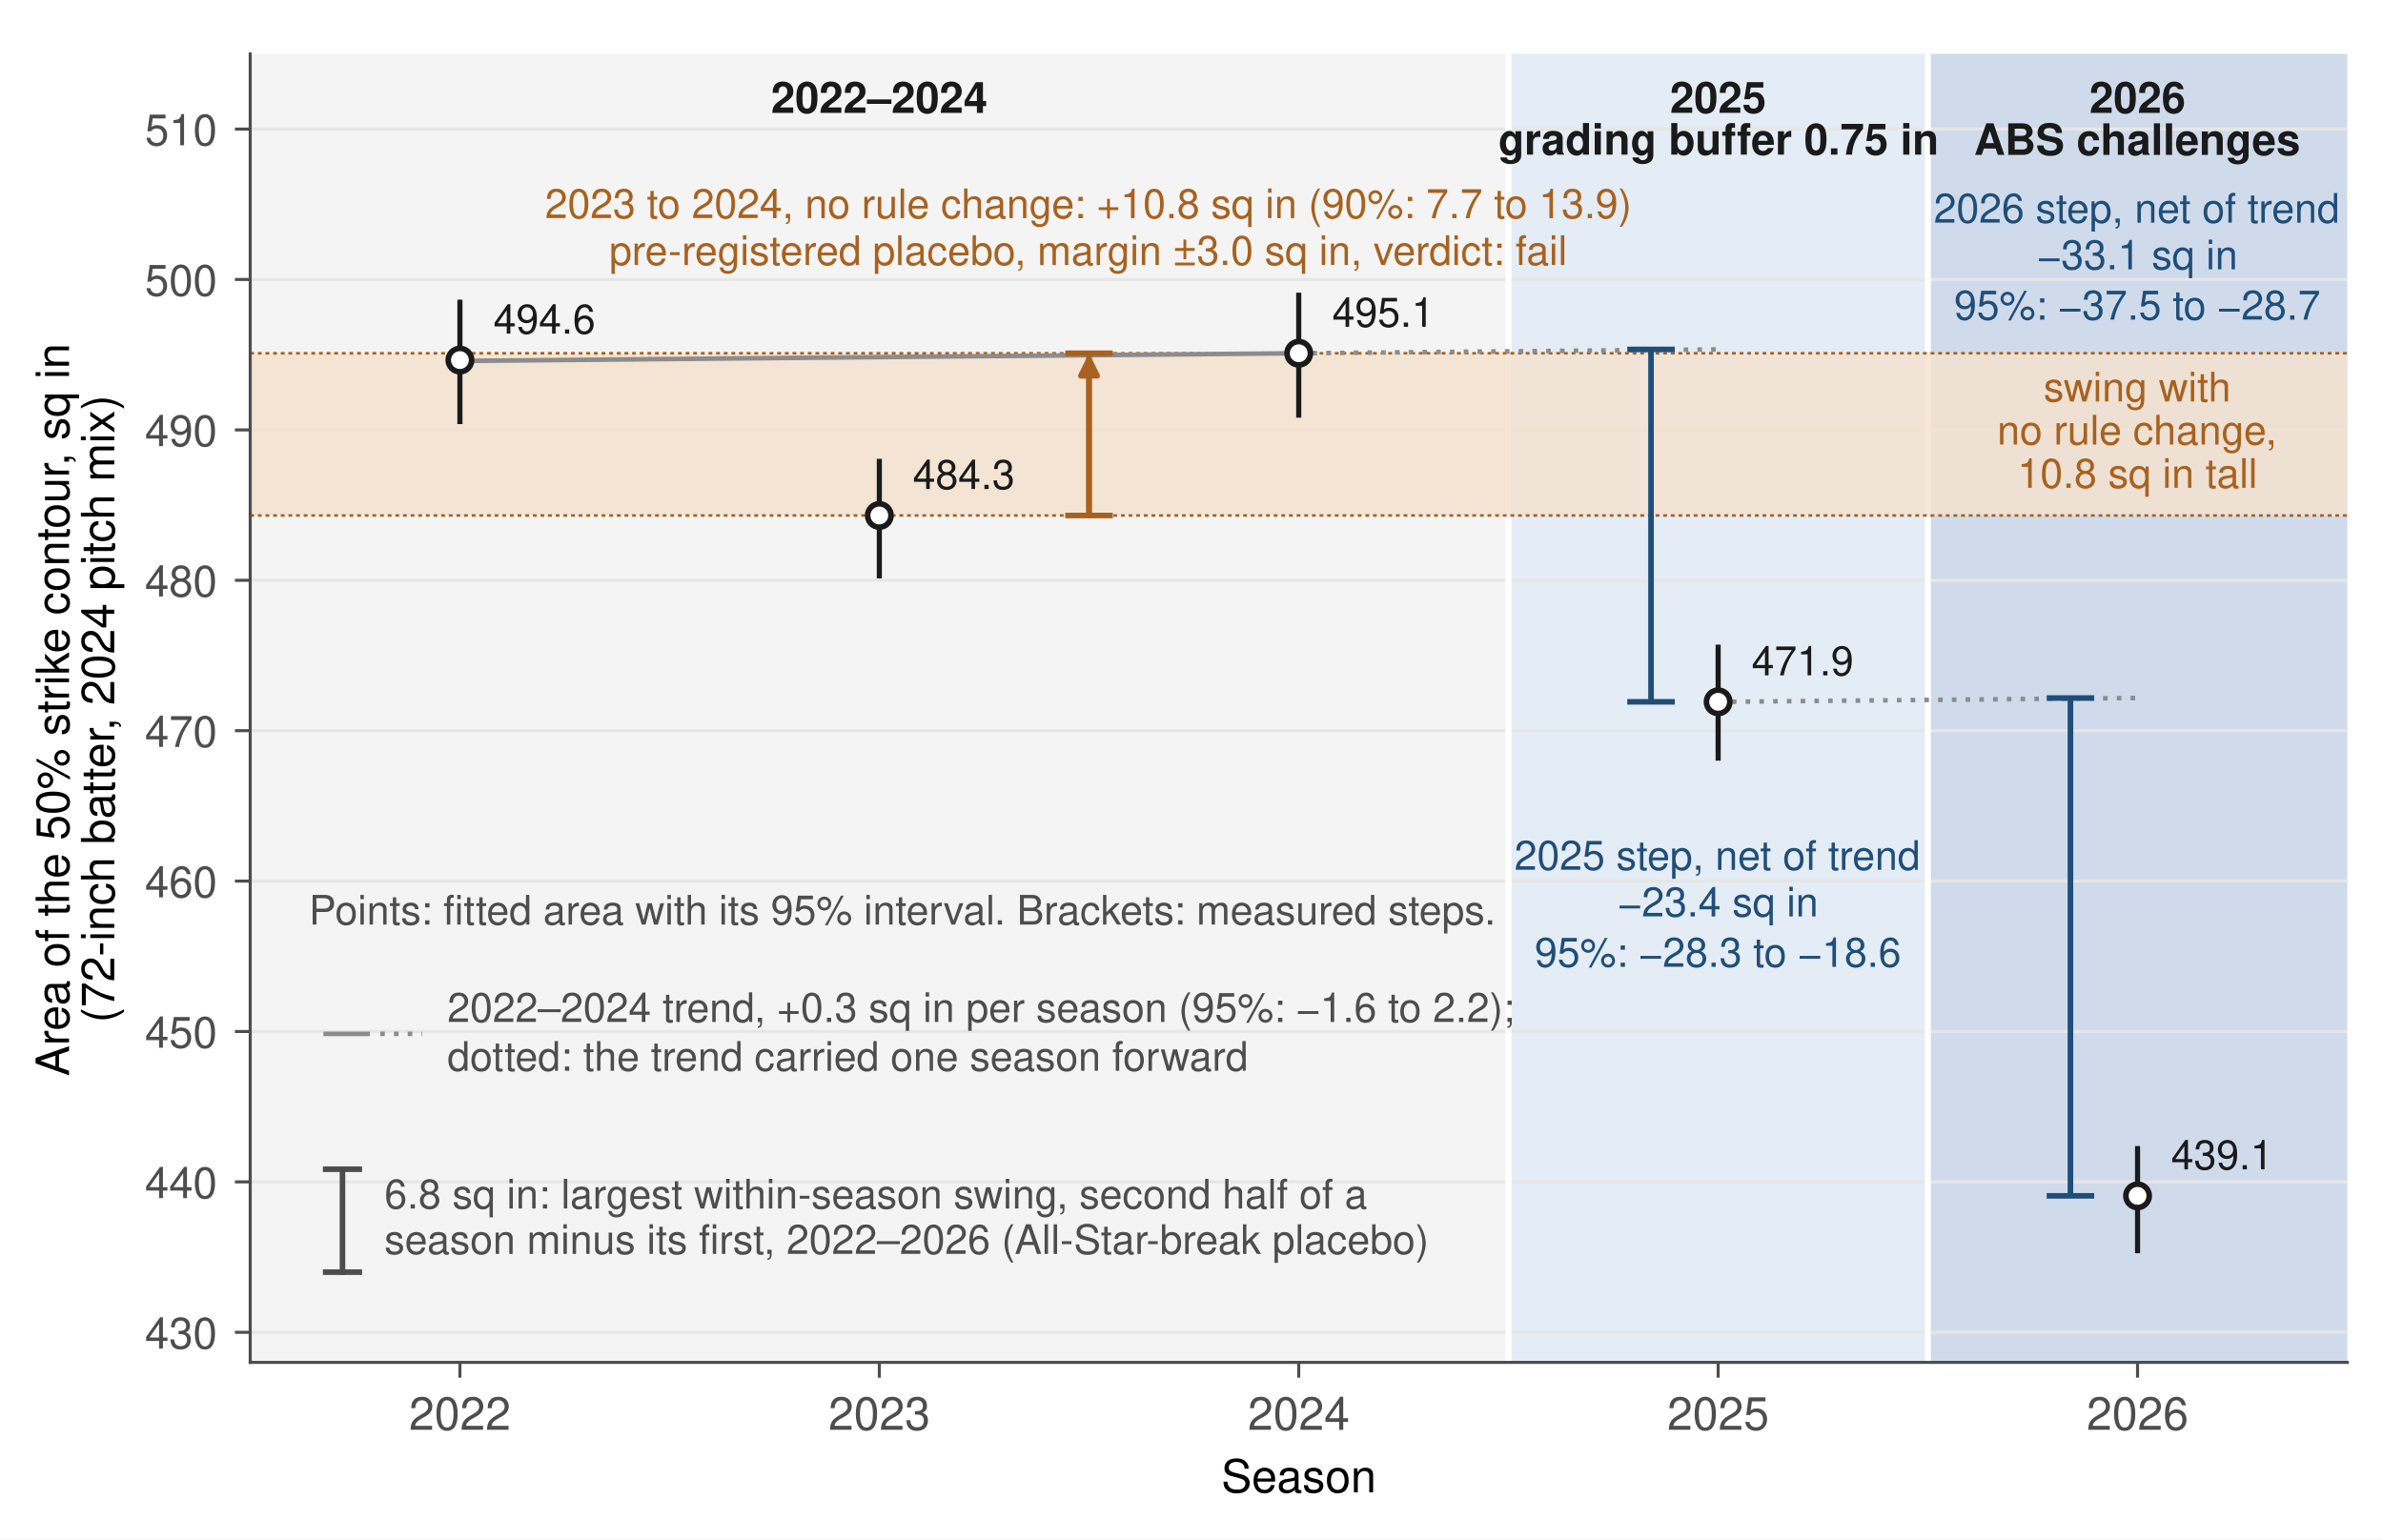
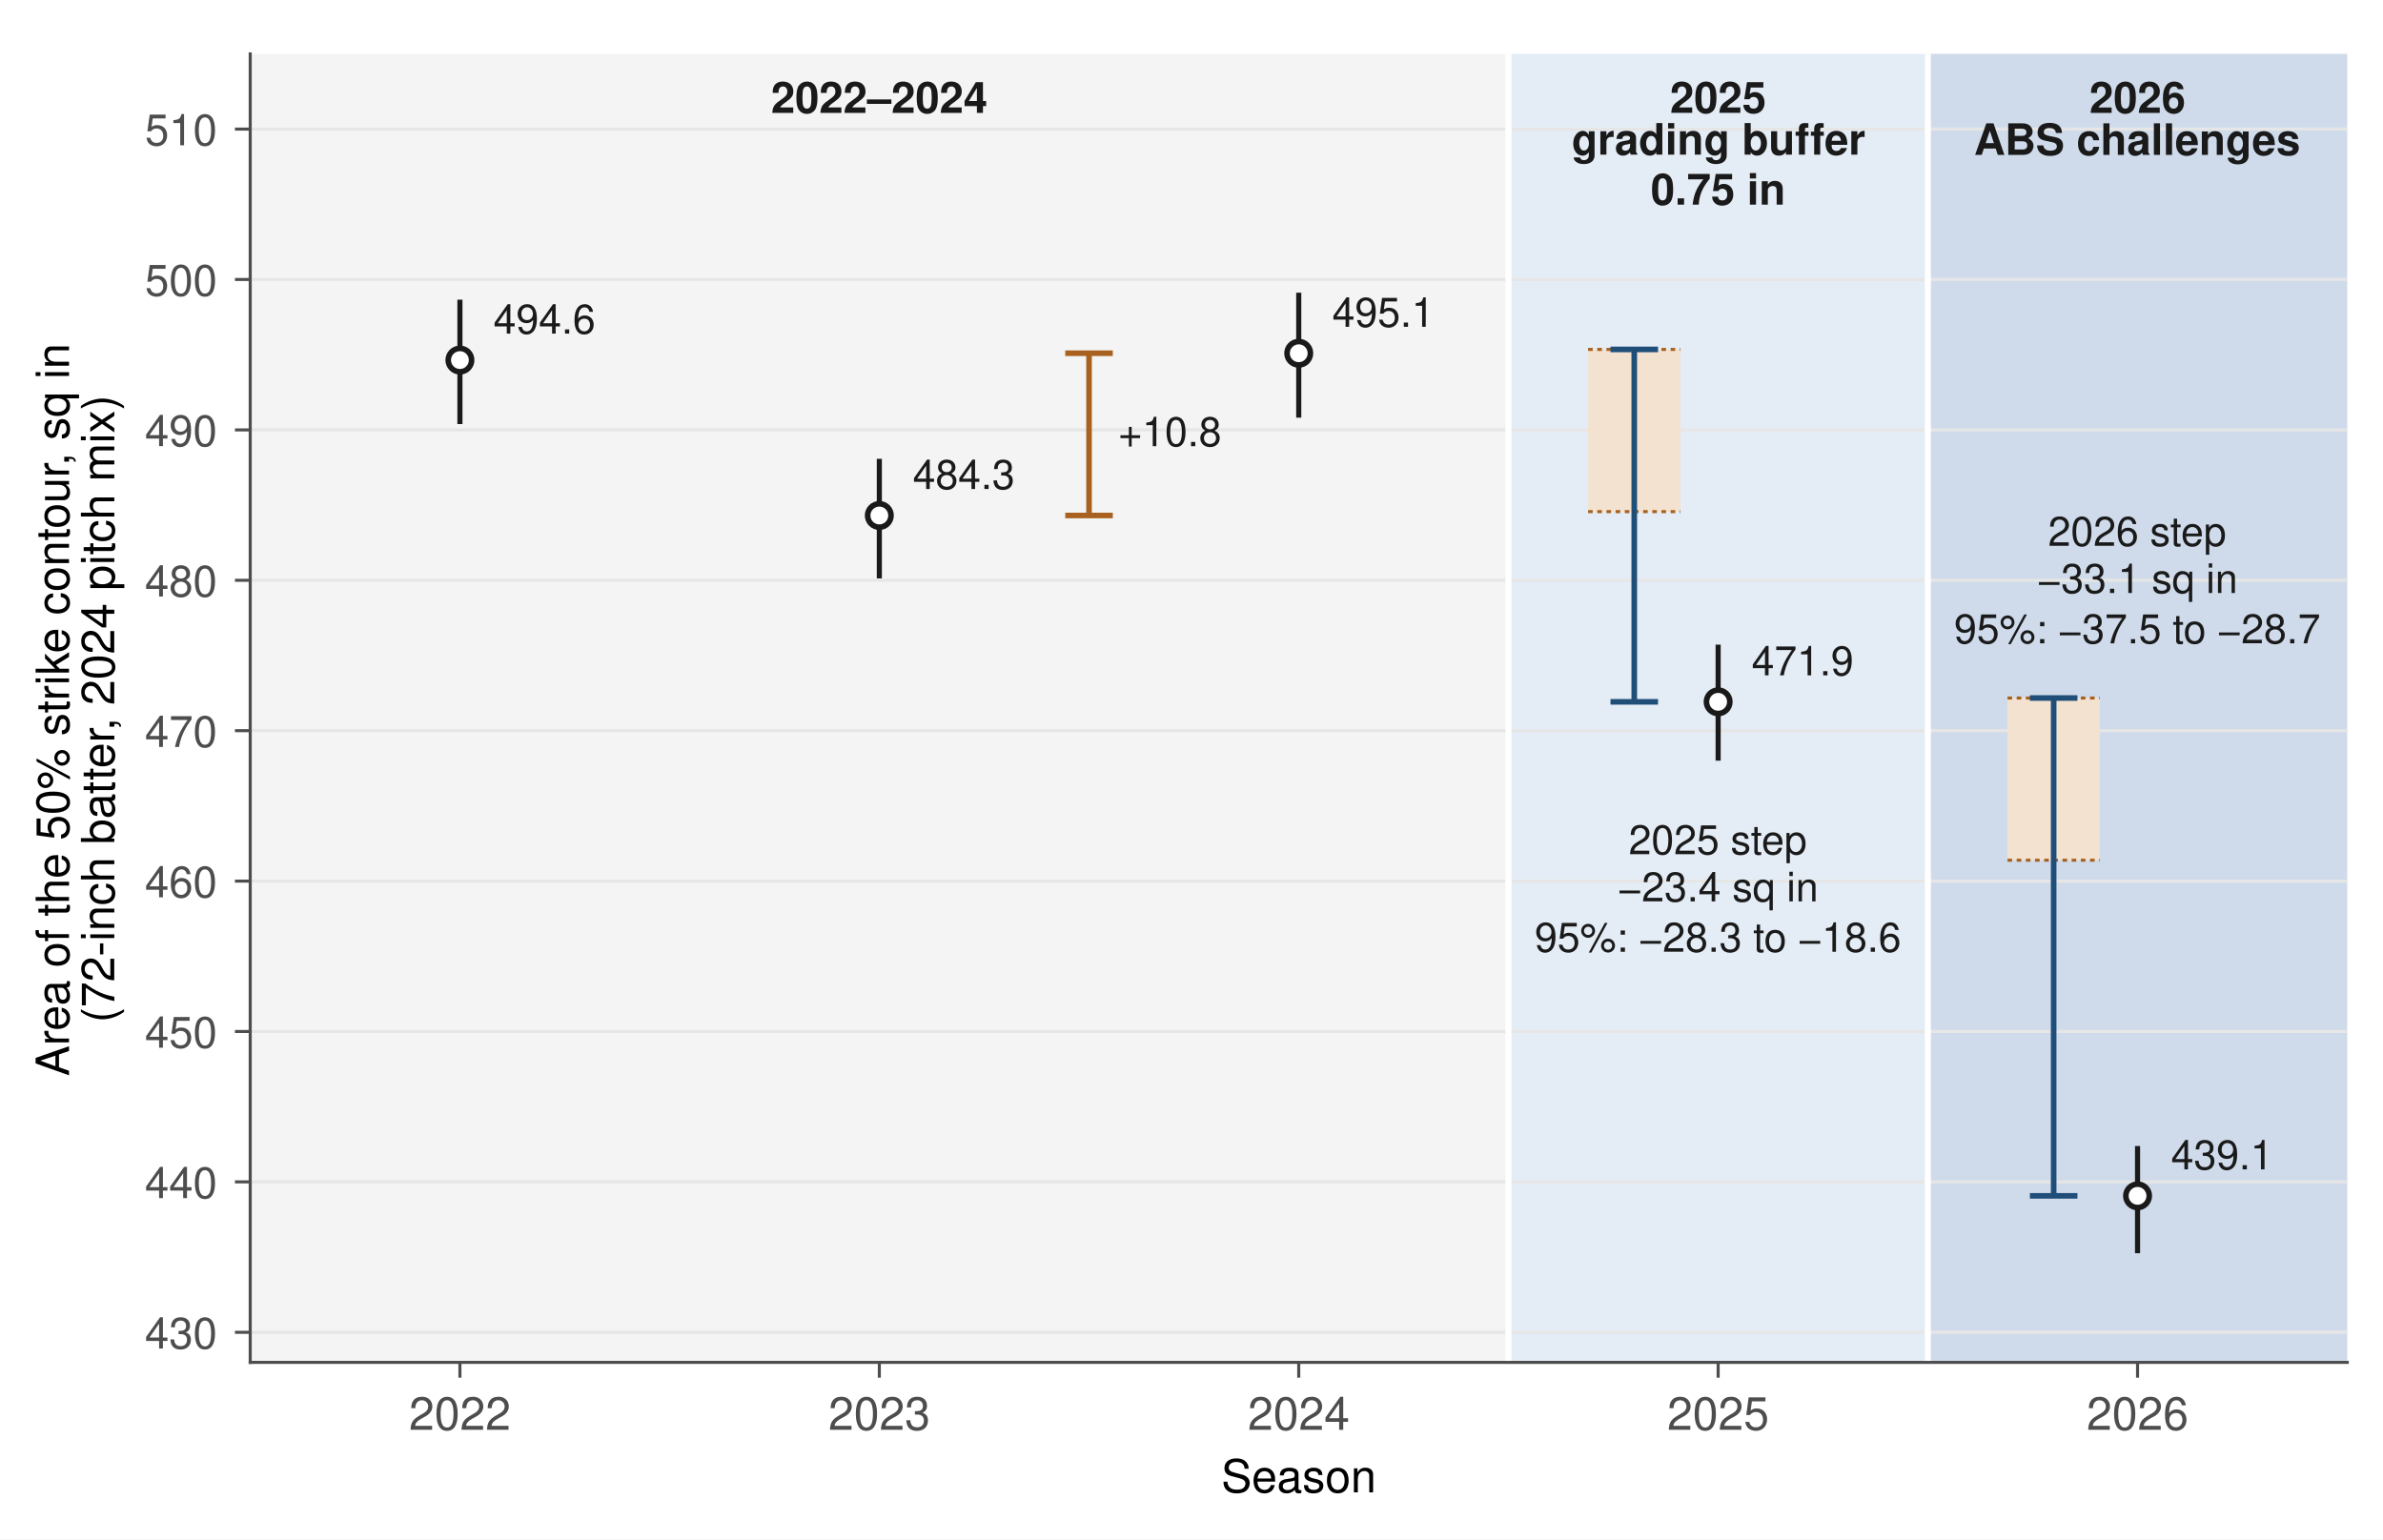
<svg xmlns="http://www.w3.org/2000/svg" xmlns:xlink="http://www.w3.org/1999/xlink" width="468pt" height="302.4pt" viewBox="0 0 468 302.4" version="1.1">
  <defs>
    <style type="text/css">*{stroke-linejoin: round; stroke-linecap: butt}</style>
  </defs>
  <g id="figure_1">
    <g id="patch_1">
      <path d="M 0 302.4 L 468 302.4 L 468 0 L 0 0 z " style="fill: #ffffff" />
    </g>
    <g id="axes_1">
      <g id="patch_2">
        <path d="M 49.14 267.624 L 460.98 267.624 L 460.98 10.584 L 49.14 10.584 z " style="fill: #ffffff" />
      </g>
      <g id="patch_3">
-         <path d="M 49.14 267.624 L 296.244 267.624 L 296.244 10.584 L 49.14 10.584 z " clip-path="url(#pcfb743e27e)" style="fill: #f4f4f4" />
+         <path d="M 49.14 267.624 L 296.244 267.624 L 296.244 10.584 L 49.14 10.584 z " clip-path="url(#p0542ca2670)" style="fill: #f4f4f4" />
      </g>
      <g id="patch_4">
-         <path d="M 296.244 267.624 L 378.612 267.624 L 378.612 10.584 L 296.244 10.584 z " clip-path="url(#pcfb743e27e)" style="fill: #e4ecf5" />
+         <path d="M 296.244 267.624 L 378.612 267.624 L 378.612 10.584 L 296.244 10.584 z " clip-path="url(#p0542ca2670)" style="fill: #e4ecf5" />
      </g>
      <g id="patch_5">
-         <path d="M 378.612 267.624 L 460.98 267.624 L 460.98 10.584 L 378.612 10.584 z " clip-path="url(#pcfb743e27e)" style="fill: #cfdbeb" />
+         <path d="M 378.612 267.624 L 460.98 267.624 L 460.98 10.584 L 378.612 10.584 z " clip-path="url(#p0542ca2670)" style="fill: #cfdbeb" />
      </g>
      <g id="matplotlib.axis_1">
        <g id="xtick_1">
          <g id="line2d_1">
            <defs>
-               <path id="m637f175fb4" d="M 0 0 L 0 3 " style="stroke: #4d4d4d; stroke-width: 0.6" />
+               <path id="m11f996551f" d="M 0 0 L 0 3 " style="stroke: #4d4d4d; stroke-width: 0.6" />
            </defs>
            <g>
-               <use xlink:href="#m637f175fb4" x="90.324" y="267.624" style="fill: #4d4d4d; stroke: #4d4d4d; stroke-width: 0.6" />
+               <use xlink:href="#m11f996551f" x="90.324" y="267.624" style="fill: #4d4d4d; stroke: #4d4d4d; stroke-width: 0.6" />
            </g>
          </g>
          <g id="text_1">
            <text style="font-size: 9px; font-family: 'Helvetica', 'Arial', 'DejaVu Sans'; text-anchor: middle; fill: #4d4d4d" x="90.324" y="280.874" transform="rotate(-0 90.324 280.874)">2022</text>
          </g>
        </g>
        <g id="xtick_2">
          <g id="line2d_2">
            <g>
-               <use xlink:href="#m637f175fb4" x="172.692" y="267.624" style="fill: #4d4d4d; stroke: #4d4d4d; stroke-width: 0.6" />
+               <use xlink:href="#m11f996551f" x="172.692" y="267.624" style="fill: #4d4d4d; stroke: #4d4d4d; stroke-width: 0.6" />
            </g>
          </g>
          <g id="text_2">
            <text style="font-size: 9px; font-family: 'Helvetica', 'Arial', 'DejaVu Sans'; text-anchor: middle; fill: #4d4d4d" x="172.692" y="280.874" transform="rotate(-0 172.692 280.874)">2023</text>
          </g>
        </g>
        <g id="xtick_3">
          <g id="line2d_3">
            <g>
-               <use xlink:href="#m637f175fb4" x="255.06" y="267.624" style="fill: #4d4d4d; stroke: #4d4d4d; stroke-width: 0.6" />
+               <use xlink:href="#m11f996551f" x="255.06" y="267.624" style="fill: #4d4d4d; stroke: #4d4d4d; stroke-width: 0.6" />
            </g>
          </g>
          <g id="text_3">
            <text style="font-size: 9px; font-family: 'Helvetica', 'Arial', 'DejaVu Sans'; text-anchor: middle; fill: #4d4d4d" x="255.06" y="280.874" transform="rotate(-0 255.06 280.874)">2024</text>
          </g>
        </g>
        <g id="xtick_4">
          <g id="line2d_4">
            <g>
-               <use xlink:href="#m637f175fb4" x="337.428" y="267.624" style="fill: #4d4d4d; stroke: #4d4d4d; stroke-width: 0.6" />
+               <use xlink:href="#m11f996551f" x="337.428" y="267.624" style="fill: #4d4d4d; stroke: #4d4d4d; stroke-width: 0.6" />
            </g>
          </g>
          <g id="text_4">
            <text style="font-size: 9px; font-family: 'Helvetica', 'Arial', 'DejaVu Sans'; text-anchor: middle; fill: #4d4d4d" x="337.428" y="280.874" transform="rotate(-0 337.428 280.874)">2025</text>
          </g>
        </g>
        <g id="xtick_5">
          <g id="line2d_5">
            <g>
-               <use xlink:href="#m637f175fb4" x="419.796" y="267.624" style="fill: #4d4d4d; stroke: #4d4d4d; stroke-width: 0.6" />
+               <use xlink:href="#m11f996551f" x="419.796" y="267.624" style="fill: #4d4d4d; stroke: #4d4d4d; stroke-width: 0.6" />
            </g>
          </g>
          <g id="text_5">
            <text style="font-size: 9px; font-family: 'Helvetica', 'Arial', 'DejaVu Sans'; text-anchor: middle; fill: #4d4d4d" x="419.796" y="280.874" transform="rotate(-0 419.796 280.874)">2026</text>
          </g>
        </g>
        <g id="text_6">
          <text style="font-size: 9px; font-family: 'Helvetica', 'Arial', 'DejaVu Sans'; text-anchor: middle" x="255.06" y="293.153" transform="rotate(-0 255.06 293.1533)">Season</text>
        </g>
      </g>
      <g id="matplotlib.axis_2">
        <g id="ytick_1">
          <g id="line2d_6">
-             <path d="M 49.14 261.715 L 460.98 261.715 " clip-path="url(#pcfb743e27e)" style="fill: none; stroke: #e6e6e6; stroke-width: 0.6; stroke-linecap: square" />
+             <path d="M 49.14 261.715 L 460.98 261.715 " clip-path="url(#p0542ca2670)" style="fill: none; stroke: #e6e6e6; stroke-width: 0.6; stroke-linecap: square" />
          </g>
          <g id="line2d_7">
            <defs>
-               <path id="m1ccf9c3b6e" d="M 0 0 L -3 0 " style="stroke: #4d4d4d; stroke-width: 0.6" />
+               <path id="m61e7d3f0ed" d="M 0 0 L -3 0 " style="stroke: #4d4d4d; stroke-width: 0.6" />
            </defs>
            <g>
-               <use xlink:href="#m1ccf9c3b6e" x="49.14" y="261.715" style="fill: #4d4d4d; stroke: #4d4d4d; stroke-width: 0.6" />
+               <use xlink:href="#m61e7d3f0ed" x="49.14" y="261.715" style="fill: #4d4d4d; stroke: #4d4d4d; stroke-width: 0.6" />
            </g>
          </g>
          <g id="text_7">
            <text style="font-size: 8.5px; font-family: 'Helvetica', 'Arial', 'DejaVu Sans'; text-anchor: end; fill: #4d4d4d" x="42.64" y="264.903" transform="rotate(-0 42.64 264.9025)">430</text>
          </g>
        </g>
        <g id="ytick_2">
          <g id="line2d_8">
-             <path d="M 49.14 232.17 L 460.98 232.17 " clip-path="url(#pcfb743e27e)" style="fill: none; stroke: #e6e6e6; stroke-width: 0.6; stroke-linecap: square" />
+             <path d="M 49.14 232.17 L 460.98 232.17 " clip-path="url(#p0542ca2670)" style="fill: none; stroke: #e6e6e6; stroke-width: 0.6; stroke-linecap: square" />
          </g>
          <g id="line2d_9">
            <g>
-               <use xlink:href="#m1ccf9c3b6e" x="49.14" y="232.17" style="fill: #4d4d4d; stroke: #4d4d4d; stroke-width: 0.6" />
+               <use xlink:href="#m61e7d3f0ed" x="49.14" y="232.17" style="fill: #4d4d4d; stroke: #4d4d4d; stroke-width: 0.6" />
            </g>
          </g>
          <g id="text_8">
            <text style="font-size: 8.5px; font-family: 'Helvetica', 'Arial', 'DejaVu Sans'; text-anchor: end; fill: #4d4d4d" x="42.64" y="235.358" transform="rotate(-0 42.64 235.3577)">440</text>
          </g>
        </g>
        <g id="ytick_3">
          <g id="line2d_10">
-             <path d="M 49.14 202.625 L 460.98 202.625 " clip-path="url(#pcfb743e27e)" style="fill: none; stroke: #e6e6e6; stroke-width: 0.6; stroke-linecap: square" />
+             <path d="M 49.14 202.625 L 460.98 202.625 " clip-path="url(#p0542ca2670)" style="fill: none; stroke: #e6e6e6; stroke-width: 0.6; stroke-linecap: square" />
          </g>
          <g id="line2d_11">
            <g>
-               <use xlink:href="#m1ccf9c3b6e" x="49.14" y="202.625" style="fill: #4d4d4d; stroke: #4d4d4d; stroke-width: 0.6" />
+               <use xlink:href="#m61e7d3f0ed" x="49.14" y="202.625" style="fill: #4d4d4d; stroke: #4d4d4d; stroke-width: 0.6" />
            </g>
          </g>
          <g id="text_9">
            <text style="font-size: 8.5px; font-family: 'Helvetica', 'Arial', 'DejaVu Sans'; text-anchor: end; fill: #4d4d4d" x="42.64" y="205.813" transform="rotate(-0 42.64 205.8129)">450</text>
          </g>
        </g>
        <g id="ytick_4">
          <g id="line2d_12">
-             <path d="M 49.14 173.081 L 460.98 173.081 " clip-path="url(#pcfb743e27e)" style="fill: none; stroke: #e6e6e6; stroke-width: 0.6; stroke-linecap: square" />
+             <path d="M 49.14 173.081 L 460.98 173.081 " clip-path="url(#p0542ca2670)" style="fill: none; stroke: #e6e6e6; stroke-width: 0.6; stroke-linecap: square" />
          </g>
          <g id="line2d_13">
            <g>
-               <use xlink:href="#m1ccf9c3b6e" x="49.14" y="173.081" style="fill: #4d4d4d; stroke: #4d4d4d; stroke-width: 0.6" />
+               <use xlink:href="#m61e7d3f0ed" x="49.14" y="173.081" style="fill: #4d4d4d; stroke: #4d4d4d; stroke-width: 0.6" />
            </g>
          </g>
          <g id="text_10">
            <text style="font-size: 8.5px; font-family: 'Helvetica', 'Arial', 'DejaVu Sans'; text-anchor: end; fill: #4d4d4d" x="42.64" y="176.268" transform="rotate(-0 42.64 176.2681)">460</text>
          </g>
        </g>
        <g id="ytick_5">
          <g id="line2d_14">
-             <path d="M 49.14 143.536 L 460.98 143.536 " clip-path="url(#pcfb743e27e)" style="fill: none; stroke: #e6e6e6; stroke-width: 0.6; stroke-linecap: square" />
+             <path d="M 49.14 143.536 L 460.98 143.536 " clip-path="url(#p0542ca2670)" style="fill: none; stroke: #e6e6e6; stroke-width: 0.6; stroke-linecap: square" />
          </g>
          <g id="line2d_15">
            <g>
-               <use xlink:href="#m1ccf9c3b6e" x="49.14" y="143.536" style="fill: #4d4d4d; stroke: #4d4d4d; stroke-width: 0.6" />
+               <use xlink:href="#m61e7d3f0ed" x="49.14" y="143.536" style="fill: #4d4d4d; stroke: #4d4d4d; stroke-width: 0.6" />
            </g>
          </g>
          <g id="text_11">
            <text style="font-size: 8.5px; font-family: 'Helvetica', 'Arial', 'DejaVu Sans'; text-anchor: end; fill: #4d4d4d" x="42.64" y="146.723" transform="rotate(-0 42.64 146.7232)">470</text>
          </g>
        </g>
        <g id="ytick_6">
          <g id="line2d_16">
-             <path d="M 49.14 113.991 L 460.98 113.991 " clip-path="url(#pcfb743e27e)" style="fill: none; stroke: #e6e6e6; stroke-width: 0.6; stroke-linecap: square" />
+             <path d="M 49.14 113.991 L 460.98 113.991 " clip-path="url(#p0542ca2670)" style="fill: none; stroke: #e6e6e6; stroke-width: 0.6; stroke-linecap: square" />
          </g>
          <g id="line2d_17">
            <g>
-               <use xlink:href="#m1ccf9c3b6e" x="49.14" y="113.991" style="fill: #4d4d4d; stroke: #4d4d4d; stroke-width: 0.6" />
+               <use xlink:href="#m61e7d3f0ed" x="49.14" y="113.991" style="fill: #4d4d4d; stroke: #4d4d4d; stroke-width: 0.6" />
            </g>
          </g>
          <g id="text_12">
            <text style="font-size: 8.5px; font-family: 'Helvetica', 'Arial', 'DejaVu Sans'; text-anchor: end; fill: #4d4d4d" x="42.64" y="117.178" transform="rotate(-0 42.64 117.1784)">480</text>
          </g>
        </g>
        <g id="ytick_7">
          <g id="line2d_18">
-             <path d="M 49.14 84.446 L 460.98 84.446 " clip-path="url(#pcfb743e27e)" style="fill: none; stroke: #e6e6e6; stroke-width: 0.6; stroke-linecap: square" />
+             <path d="M 49.14 84.446 L 460.98 84.446 " clip-path="url(#p0542ca2670)" style="fill: none; stroke: #e6e6e6; stroke-width: 0.6; stroke-linecap: square" />
          </g>
          <g id="line2d_19">
            <g>
-               <use xlink:href="#m1ccf9c3b6e" x="49.14" y="84.446" style="fill: #4d4d4d; stroke: #4d4d4d; stroke-width: 0.6" />
+               <use xlink:href="#m61e7d3f0ed" x="49.14" y="84.446" style="fill: #4d4d4d; stroke: #4d4d4d; stroke-width: 0.6" />
            </g>
          </g>
          <g id="text_13">
            <text style="font-size: 8.5px; font-family: 'Helvetica', 'Arial', 'DejaVu Sans'; text-anchor: end; fill: #4d4d4d" x="42.64" y="87.634" transform="rotate(-0 42.64 87.63357)">490</text>
          </g>
        </g>
        <g id="ytick_8">
          <g id="line2d_20">
-             <path d="M 49.14 54.901 L 460.98 54.901 " clip-path="url(#pcfb743e27e)" style="fill: none; stroke: #e6e6e6; stroke-width: 0.6; stroke-linecap: square" />
+             <path d="M 49.14 54.901 L 460.98 54.901 " clip-path="url(#p0542ca2670)" style="fill: none; stroke: #e6e6e6; stroke-width: 0.6; stroke-linecap: square" />
          </g>
          <g id="line2d_21">
            <g>
-               <use xlink:href="#m1ccf9c3b6e" x="49.14" y="54.901" style="fill: #4d4d4d; stroke: #4d4d4d; stroke-width: 0.6" />
+               <use xlink:href="#m61e7d3f0ed" x="49.14" y="54.901" style="fill: #4d4d4d; stroke: #4d4d4d; stroke-width: 0.6" />
            </g>
          </g>
          <g id="text_14">
            <text style="font-size: 8.5px; font-family: 'Helvetica', 'Arial', 'DejaVu Sans'; text-anchor: end; fill: #4d4d4d" x="42.64" y="58.089" transform="rotate(-0 42.64 58.08874)">500</text>
          </g>
        </g>
        <g id="ytick_9">
          <g id="line2d_22">
-             <path d="M 49.14 25.356 L 460.98 25.356 " clip-path="url(#pcfb743e27e)" style="fill: none; stroke: #e6e6e6; stroke-width: 0.6; stroke-linecap: square" />
+             <path d="M 49.14 25.356 L 460.98 25.356 " clip-path="url(#p0542ca2670)" style="fill: none; stroke: #e6e6e6; stroke-width: 0.6; stroke-linecap: square" />
          </g>
          <g id="line2d_23">
            <g>
-               <use xlink:href="#m1ccf9c3b6e" x="49.14" y="25.356" style="fill: #4d4d4d; stroke: #4d4d4d; stroke-width: 0.6" />
+               <use xlink:href="#m61e7d3f0ed" x="49.14" y="25.356" style="fill: #4d4d4d; stroke: #4d4d4d; stroke-width: 0.6" />
            </g>
          </g>
          <g id="text_15">
            <text style="font-size: 8.5px; font-family: 'Helvetica', 'Arial', 'DejaVu Sans'; text-anchor: end; fill: #4d4d4d" x="42.64" y="28.544" transform="rotate(-0 42.64 28.54391)">510</text>
          </g>
        </g>
        <g id="text_16">
          <text style="font-size: 9px; font-family: 'Helvetica', 'Arial', 'DejaVu Sans'" transform="translate(13.55564 211.3916) rotate(-90)">Area of the 50% strike contour, sq in</text>
          <text style="font-size: 9px; font-family: 'Helvetica', 'Arial', 'DejaVu Sans'" transform="translate(22.44964 200.882) rotate(-90)">(72-inch batter, 2024 pitch mix)</text>
        </g>
      </g>
      <g id="line2d_24">
-         <path d="M 296.244 267.624 L 296.244 10.584 " clip-path="url(#pcfb743e27e)" style="fill: none; stroke: #ffffff; stroke-width: 1.2; stroke-linecap: square" />
+         <path d="M 296.244 267.624 L 296.244 10.584 " clip-path="url(#p0542ca2670)" style="fill: none; stroke: #ffffff; stroke-width: 1.2; stroke-linecap: square" />
      </g>
      <g id="line2d_25">
-         <path d="M 378.612 267.624 L 378.612 10.584 " clip-path="url(#pcfb743e27e)" style="fill: none; stroke: #ffffff; stroke-width: 1.2; stroke-linecap: square" />
+         <path d="M 378.612 267.624 L 378.612 10.584 " clip-path="url(#p0542ca2670)" style="fill: none; stroke: #ffffff; stroke-width: 1.2; stroke-linecap: square" />
      </g>
      <g id="patch_6">
-         <path d="M 49.14 101.26 L 460.98 101.26 L 460.98 69.392 L 49.14 69.392 z " clip-path="url(#pcfb743e27e)" style="fill: #f3e2cf; opacity: 0.85" />
+         <path d="M 311.894 100.506 L 330.015 100.506 L 330.015 68.638 L 311.894 68.638 z " clip-path="url(#p0542ca2670)" style="fill: #f3e2cf" />
+       </g>
+       <g id="patch_7">
+         <path d="M 394.262 168.981 L 412.383 168.981 L 412.383 137.113 L 394.262 137.113 z " clip-path="url(#p0542ca2670)" style="fill: #f3e2cf" />
      </g>
      <g id="line2d_26">
-         <path d="M 49.14 101.26 L 460.98 101.26 " clip-path="url(#pcfb743e27e)" style="fill: none; stroke-dasharray: 0.75,0.75; stroke-dashoffset: 0; stroke: #a8611e; stroke-width: 0.5" />
+         <path d="M 311.894 68.638 L 330.015 68.638 " clip-path="url(#p0542ca2670)" style="fill: none; stroke-dasharray: 0.9,0.9; stroke-dashoffset: 0; stroke: #a8611e; stroke-width: 0.6" />
      </g>
      <g id="line2d_27">
-         <path d="M 49.14 69.392 L 460.98 69.392 " clip-path="url(#pcfb743e27e)" style="fill: none; stroke-dasharray: 0.75,0.75; stroke-dashoffset: 0; stroke: #a8611e; stroke-width: 0.5" />
+         <path d="M 311.894 100.506 L 330.015 100.506 " clip-path="url(#p0542ca2670)" style="fill: none; stroke-dasharray: 0.9,0.9; stroke-dashoffset: 0; stroke: #a8611e; stroke-width: 0.6" />
      </g>
      <g id="line2d_28">
-         <path d="M 90.324 70.899 L 255.06 69.392 " clip-path="url(#pcfb743e27e)" style="fill: none; stroke: #8c8c8c; stroke-width: 0.9; stroke-linecap: square" />
+         <path d="M 394.262 137.113 L 412.383 137.113 " clip-path="url(#p0542ca2670)" style="fill: none; stroke-dasharray: 0.9,0.9; stroke-dashoffset: 0; stroke: #a8611e; stroke-width: 0.6" />
      </g>
      <g id="line2d_29">
-         <path d="M 255.06 69.392 L 337.428 68.638 " clip-path="url(#pcfb743e27e)" style="fill: none; stroke-dasharray: 0.9,1.8; stroke-dashoffset: 0; stroke: #8c8c8c; stroke-width: 0.9" />
+         <path d="M 394.262 168.981 L 412.383 168.981 " clip-path="url(#p0542ca2670)" style="fill: none; stroke-dasharray: 0.9,0.9; stroke-dashoffset: 0; stroke: #a8611e; stroke-width: 0.6" />
+       </g>
+       <g id="patch_8">
+         <path d="M 49.14 267.624 L 49.14 10.584 " style="fill: none; stroke: #4d4d4d; stroke-width: 0.6; stroke-linejoin: miter; stroke-linecap: square" />
+       </g>
+       <g id="patch_9">
+         <path d="M 49.14 267.624 L 460.98 267.624 " style="fill: none; stroke: #4d4d4d; stroke-width: 0.6; stroke-linejoin: miter; stroke-linecap: square" />
      </g>
      <g id="line2d_30">
-         <path d="M 337.428 137.866 L 419.796 137.113 " clip-path="url(#pcfb743e27e)" style="fill: none; stroke-dasharray: 0.9,1.8; stroke-dashoffset: 0; stroke: #8c8c8c; stroke-width: 0.9" />
+         <path d="M 320.954 68.638 L 320.954 137.866 " clip-path="url(#p0542ca2670)" style="fill: none; stroke: #1f4e79; stroke-width: 1.1" />
      </g>
      <g id="line2d_31">
-         <path d="M 63.966 203.088 L 72.203 203.088 " clip-path="url(#pcfb743e27e)" style="fill: none; stroke: #8c8c8c; stroke-width: 0.9; stroke-linecap: square" />
+         <path d="M 316.836 68.638 L 325.073 68.638 " clip-path="url(#p0542ca2670)" style="fill: none; stroke: #1f4e79; stroke-width: 1.1; stroke-linecap: square" />
      </g>
      <g id="line2d_32">
-         <path d="M 74.674 203.088 L 82.911 203.088 " clip-path="url(#pcfb743e27e)" style="fill: none; stroke-dasharray: 0.9,1.8; stroke-dashoffset: 0; stroke: #8c8c8c; stroke-width: 0.9" />
-       </g>
-       <g id="patch_7">
-         <path d="M 49.14 267.624 L 49.14 10.584 " style="fill: none; stroke: #4d4d4d; stroke-width: 0.6; stroke-linejoin: miter; stroke-linecap: square" />
-       </g>
-       <g id="patch_8">
-         <path d="M 49.14 267.624 L 460.98 267.624 " style="fill: none; stroke: #4d4d4d; stroke-width: 0.6; stroke-linejoin: miter; stroke-linecap: square" />
+         <path d="M 316.836 137.866 L 325.073 137.866 " clip-path="url(#p0542ca2670)" style="fill: none; stroke: #1f4e79; stroke-width: 1.1; stroke-linecap: square" />
      </g>
      <g id="line2d_33">
-         <path d="M 324.249 68.638 L 324.249 137.866 " clip-path="url(#pcfb743e27e)" style="fill: none; stroke: #1f4e79; stroke-width: 1.1" />
+         <path d="M 403.322 137.113 L 403.322 234.909 " clip-path="url(#p0542ca2670)" style="fill: none; stroke: #1f4e79; stroke-width: 1.1" />
      </g>
      <g id="line2d_34">
-         <path d="M 320.131 68.638 L 328.368 68.638 " clip-path="url(#pcfb743e27e)" style="fill: none; stroke: #1f4e79; stroke-width: 1.1; stroke-linecap: square" />
+         <path d="M 399.204 137.113 L 407.441 137.113 " clip-path="url(#p0542ca2670)" style="fill: none; stroke: #1f4e79; stroke-width: 1.1; stroke-linecap: square" />
      </g>
      <g id="line2d_35">
-         <path d="M 320.131 137.866 L 328.368 137.866 " clip-path="url(#pcfb743e27e)" style="fill: none; stroke: #1f4e79; stroke-width: 1.1; stroke-linecap: square" />
+         <path d="M 399.204 234.909 L 407.441 234.909 " clip-path="url(#p0542ca2670)" style="fill: none; stroke: #1f4e79; stroke-width: 1.1; stroke-linecap: square" />
      </g>
      <g id="line2d_36">
-         <path d="M 406.617 137.113 L 406.617 234.909 " clip-path="url(#pcfb743e27e)" style="fill: none; stroke: #1f4e79; stroke-width: 1.1" />
+         <path d="M 213.876 69.392 L 213.876 101.26 " clip-path="url(#p0542ca2670)" style="fill: none; stroke: #a8611e; stroke-width: 1.1" />
      </g>
      <g id="line2d_37">
-         <path d="M 402.499 137.113 L 410.736 137.113 " clip-path="url(#pcfb743e27e)" style="fill: none; stroke: #1f4e79; stroke-width: 1.1; stroke-linecap: square" />
+         <path d="M 209.758 69.392 L 217.994 69.392 " clip-path="url(#p0542ca2670)" style="fill: none; stroke: #a8611e; stroke-width: 1.1; stroke-linecap: square" />
      </g>
      <g id="line2d_38">
-         <path d="M 402.499 234.909 L 410.736 234.909 " clip-path="url(#pcfb743e27e)" style="fill: none; stroke: #1f4e79; stroke-width: 1.1; stroke-linecap: square" />
+         <path d="M 209.758 101.26 L 217.994 101.26 " clip-path="url(#p0542ca2670)" style="fill: none; stroke: #a8611e; stroke-width: 1.1; stroke-linecap: square" />
      </g>
      <g id="line2d_39">
-         <path d="M 213.876 69.392 L 213.876 101.26 " clip-path="url(#pcfb743e27e)" style="fill: none; stroke: #a8611e; stroke-width: 1.1" />
+         <path d="M 90.324 83.31 L 90.324 58.873 " clip-path="url(#p0542ca2670)" style="fill: none; stroke: #1a1a1a" />
      </g>
      <g id="line2d_40">
-         <path d="M 209.758 69.392 L 217.994 69.392 " clip-path="url(#pcfb743e27e)" style="fill: none; stroke: #a8611e; stroke-width: 1.1; stroke-linecap: square" />
+         <path d="M 172.692 113.612 L 172.692 90.132 " clip-path="url(#p0542ca2670)" style="fill: none; stroke: #1a1a1a" />
      </g>
      <g id="line2d_41">
-         <path d="M 209.758 101.26 L 217.994 101.26 " clip-path="url(#pcfb743e27e)" style="fill: none; stroke: #a8611e; stroke-width: 1.1; stroke-linecap: square" />
-       </g>
-       <g id="patch_9">
-         <path d="M 213.876 101.26 Q 213.876 85.326 213.876 70.622 " style="fill: none; stroke: #a8611e; stroke-width: 1.1; stroke-linecap: round" />
-         <path d="M 212.276 73.822 L 213.876 70.622 L 215.476 73.822 z " style="fill: #a8611e; stroke: #a8611e; stroke-width: 1.1; stroke-linecap: round" />
+         <path d="M 255.06 82.038 L 255.06 57.499 " clip-path="url(#p0542ca2670)" style="fill: none; stroke: #1a1a1a" />
      </g>
      <g id="line2d_42">
-         <path d="M 67.261 249.897 L 67.261 229.679 " clip-path="url(#pcfb743e27e)" style="fill: none; stroke: #4d4d4d; stroke-width: 1.1; stroke-linecap: square" />
+         <path d="M 337.428 149.42 L 337.428 126.63 " clip-path="url(#p0542ca2670)" style="fill: none; stroke: #1a1a1a" />
      </g>
      <g id="line2d_43">
-         <path d="M 63.966 249.897 L 70.556 249.897 " clip-path="url(#pcfb743e27e)" style="fill: none; stroke: #4d4d4d; stroke-width: 1.1; stroke-linecap: square" />
-       </g>
-       <g id="line2d_44">
-         <path d="M 63.966 229.679 L 70.556 229.679 " clip-path="url(#pcfb743e27e)" style="fill: none; stroke: #4d4d4d; stroke-width: 1.1; stroke-linecap: square" />
-       </g>
-       <g id="line2d_45">
-         <path d="M 90.324 83.31 L 90.324 58.873 " clip-path="url(#pcfb743e27e)" style="fill: none; stroke: #1a1a1a" />
-       </g>
-       <g id="line2d_46">
-         <path d="M 172.692 113.612 L 172.692 90.132 " clip-path="url(#pcfb743e27e)" style="fill: none; stroke: #1a1a1a" />
-       </g>
-       <g id="line2d_47">
-         <path d="M 255.06 82.038 L 255.06 57.499 " clip-path="url(#pcfb743e27e)" style="fill: none; stroke: #1a1a1a" />
-       </g>
-       <g id="line2d_48">
-         <path d="M 337.428 149.42 L 337.428 126.63 " clip-path="url(#pcfb743e27e)" style="fill: none; stroke: #1a1a1a" />
-       </g>
-       <g id="line2d_49">
-         <path d="M 419.796 246.184 L 419.796 225.129 " clip-path="url(#pcfb743e27e)" style="fill: none; stroke: #1a1a1a" />
+         <path d="M 419.796 246.184 L 419.796 225.129 " clip-path="url(#p0542ca2670)" style="fill: none; stroke: #1a1a1a" />
      </g>
      <g id="text_17">
        <text style="font-weight: 700; font-size: 8.5px; font-family: 'Helvetica', 'Arial', 'DejaVu Sans'; text-anchor: middle; fill: #1a1a1a" x="172.692" y="22.171" transform="rotate(-0 172.692 22.17147)">2022–2024</text>
      </g>
      <g id="text_18">
        <text style="font-weight: 700; font-size: 8.5px; font-family: 'Helvetica', 'Arial', 'DejaVu Sans'; fill: #1a1a1a" transform="translate(327.9744 22.16749)">2025</text>
-         <text style="font-weight: 700; font-size: 8.5px; font-family: 'Helvetica', 'Arial', 'DejaVu Sans'; fill: #1a1a1a" transform="translate(294.2175 30.37281)">grading buffer 0.75 in</text>
+         <text style="font-weight: 700; font-size: 8.5px; font-family: 'Helvetica', 'Arial', 'DejaVu Sans'; fill: #1a1a1a" transform="translate(308.6263 30.37281)">grading buffer</text>
+         <text style="font-weight: 700; font-size: 8.5px; font-family: 'Helvetica', 'Arial', 'DejaVu Sans'; fill: #1a1a1a" transform="translate(324.1999 40.19911)">0.75 in</text>
      </g>
      <g id="text_19">
        <text style="font-weight: 700; font-size: 8.5px; font-family: 'Helvetica', 'Arial', 'DejaVu Sans'; fill: #1a1a1a" transform="translate(410.3424 22.17546)">2026</text>
        <text style="font-weight: 700; font-size: 8.5px; font-family: 'Helvetica', 'Arial', 'DejaVu Sans'; fill: #1a1a1a" transform="translate(387.676 30.43125)">ABS challenges</text>
      </g>
      <g id="text_20">
-         <text style="font-size: 8px; font-family: 'Helvetica', 'Arial', 'DejaVu Sans'; fill: #1f4e79" transform="translate(297.4024 170.8682)">2025 step, net of trend</text>
-         <text style="font-size: 8px; font-family: 'Helvetica', 'Arial', 'DejaVu Sans'; fill: #1f4e79" transform="translate(317.7474 180.0268)">−23.4 sq in</text>
-         <text style="font-size: 8px; font-family: 'Helvetica', 'Arial', 'DejaVu Sans'; fill: #1f4e79" transform="translate(301.4005 189.9192)">95%: −28.3 to −18.6</text>
+         <text style="font-size: 8px; font-family: 'Helvetica', 'Arial', 'DejaVu Sans'; fill: #1a1a1a" transform="translate(319.8592 167.8106)">2025 step</text>
+         <text style="font-size: 8px; font-family: 'Helvetica', 'Arial', 'DejaVu Sans'; fill: #1a1a1a" transform="translate(317.7474 177.0724)">−23.4 sq in</text>
+         <text style="font-size: 8px; font-family: 'Helvetica', 'Arial', 'DejaVu Sans'; fill: #1a1a1a" transform="translate(301.4005 186.9647)">95%: −28.3 to −18.6</text>
      </g>
      <g id="text_21">
-         <text style="font-size: 8px; font-family: 'Helvetica', 'Arial', 'DejaVu Sans'; fill: #1f4e79" transform="translate(379.7704 43.74289)">2026 step, net of trend</text>
-         <text style="font-size: 8px; font-family: 'Helvetica', 'Arial', 'DejaVu Sans'; fill: #1f4e79" transform="translate(400.1154 52.90148)">−33.1 sq in</text>
-         <text style="font-size: 8px; font-family: 'Helvetica', 'Arial', 'DejaVu Sans'; fill: #1f4e79" transform="translate(383.7685 62.79195)">95%: −37.5 to −28.7</text>
+         <text style="font-size: 8px; font-family: 'Helvetica', 'Arial', 'DejaVu Sans'; fill: #1a1a1a" transform="translate(402.2273 107.2262)">2026 step</text>
+         <text style="font-size: 8px; font-family: 'Helvetica', 'Arial', 'DejaVu Sans'; fill: #1a1a1a" transform="translate(400.1154 116.486)">−33.1 sq in</text>
+         <text style="font-size: 8px; font-family: 'Helvetica', 'Arial', 'DejaVu Sans'; fill: #1a1a1a" transform="translate(383.7685 126.3765)">95%: −37.5 to −28.7</text>
      </g>
      <g id="text_22">
-         <text style="font-size: 8px; font-family: 'Helvetica', 'Arial', 'DejaVu Sans'; fill: #a8611e" transform="translate(107.0291 42.85187)">2023 to 2024, no rule change: +10.8 sq in (90%: 7.7 to 13.9)</text>
-         <text style="font-size: 8px; font-family: 'Helvetica', 'Arial', 'DejaVu Sans'; fill: #a8611e" transform="translate(119.6423 52.04483)">pre-registered placebo, margin ±3.0 sq in, verdict: fail</text>
+         <text style="font-size: 8px; font-family: 'Helvetica', 'Arial', 'DejaVu Sans'; text-anchor: start; fill: #1a1a1a" x="219.642" y="87.646" transform="rotate(-0 219.6418 87.64621)">+10.8</text>
+       </g>
+       <g id="line2d_44">
+         <path d="M 90.324 70.733 " clip-path="url(#p0542ca2670)" style="fill: none; stroke: #1f77b4; stroke-width: 1.5; stroke-linecap: square" />
+         <defs>
+           <path id="m70f2af8c73" d="M 0 2.3 C 0.61 2.3 1.195 2.058 1.626 1.626 C 2.058 1.195 2.3 0.61 2.3 0 C 2.3 -0.61 2.058 -1.195 1.626 -1.626 C 1.195 -2.058 0.61 -2.3 0 -2.3 C -0.61 -2.3 -1.195 -2.058 -1.626 -1.626 C -2.058 -1.195 -2.3 -0.61 -2.3 0 C -2.3 0.61 -2.058 1.195 -1.626 1.626 C -1.195 2.058 -0.61 2.3 0 2.3 z " style="stroke: #1a1a1a; stroke-width: 1.1" />
+         </defs>
+         <g clip-path="url(#p0542ca2670)">
+           <use xlink:href="#m70f2af8c73" x="90.324" y="70.733" style="fill: #ffffff; stroke: #1a1a1a; stroke-width: 1.1" />
+         </g>
      </g>
      <g id="text_23">
-         <text style="font-size: 8px; font-family: 'Helvetica', 'Arial', 'DejaVu Sans'; fill: #a8611e" transform="translate(401.3454 78.85636)">swing with</text>
-         <text style="font-size: 8px; font-family: 'Helvetica', 'Arial', 'DejaVu Sans'; fill: #a8611e" transform="translate(392.2222 87.31965)">no rule change,</text>
-         <text style="font-size: 8px; font-family: 'Helvetica', 'Arial', 'DejaVu Sans'; fill: #a8611e" transform="translate(396.2273 95.8248)">10.8 sq in tall</text>
-       </g>
-       <g id="line2d_50">
-         <path d="M 90.324 70.733 " clip-path="url(#pcfb743e27e)" style="fill: none; stroke: #1f77b4; stroke-width: 1.5; stroke-linecap: square" />
-         <defs>
-           <path id="md6b37c9d51" d="M 0 2.3 C 0.61 2.3 1.195 2.058 1.626 1.626 C 2.058 1.195 2.3 0.61 2.3 0 C 2.3 -0.61 2.058 -1.195 1.626 -1.626 C 1.195 -2.058 0.61 -2.3 0 -2.3 C -0.61 -2.3 -1.195 -2.058 -1.626 -1.626 C -2.058 -1.195 -2.3 -0.61 -2.3 0 C -2.3 0.61 -2.058 1.195 -1.626 1.626 C -1.195 2.058 -0.61 2.3 0 2.3 z " style="stroke: #1a1a1a; stroke-width: 1.1" />
-         </defs>
-         <g clip-path="url(#pcfb743e27e)">
-           <use xlink:href="#md6b37c9d51" x="90.324" y="70.733" style="fill: #ffffff; stroke: #1a1a1a; stroke-width: 1.1" />
+         <text style="font-size: 8px; font-family: 'Helvetica', 'Arial', 'DejaVu Sans'; text-anchor: start; fill: #1a1a1a" x="96.913" y="65.532" transform="rotate(-0 96.91344 65.53234)">494.6</text>
+       </g>
+       <g id="line2d_45">
+         <path d="M 172.692 101.26 " clip-path="url(#p0542ca2670)" style="fill: none; stroke: #ff7f0e; stroke-width: 1.5; stroke-linecap: square" />
+         <g clip-path="url(#p0542ca2670)">
+           <use xlink:href="#m70f2af8c73" x="172.692" y="101.26" style="fill: #ffffff; stroke: #1a1a1a; stroke-width: 1.1" />
        </g>
      </g>
      <g id="text_24">
-         <text style="font-size: 8px; font-family: 'Helvetica', 'Arial', 'DejaVu Sans'; text-anchor: start; fill: #1a1a1a" x="96.913" y="65.532" transform="rotate(-0 96.91344 65.53234)">494.6</text>
-       </g>
-       <g id="line2d_51">
-         <path d="M 172.692 101.26 " clip-path="url(#pcfb743e27e)" style="fill: none; stroke: #ff7f0e; stroke-width: 1.5; stroke-linecap: square" />
-         <g clip-path="url(#pcfb743e27e)">
-           <use xlink:href="#md6b37c9d51" x="172.692" y="101.26" style="fill: #ffffff; stroke: #1a1a1a; stroke-width: 1.1" />
+         <text style="font-size: 8px; font-family: 'Helvetica', 'Arial', 'DejaVu Sans'; text-anchor: start; fill: #1a1a1a" x="179.281" y="96.06" transform="rotate(-0 179.2814 96.05973)">484.3</text>
+       </g>
+       <g id="line2d_46">
+         <path d="M 255.06 69.392 " clip-path="url(#p0542ca2670)" style="fill: none; stroke: #2ca02c; stroke-width: 1.5; stroke-linecap: square" />
+         <g clip-path="url(#p0542ca2670)">
+           <use xlink:href="#m70f2af8c73" x="255.06" y="69.392" style="fill: #ffffff; stroke: #1a1a1a; stroke-width: 1.1" />
        </g>
      </g>
      <g id="text_25">
-         <text style="font-size: 8px; font-family: 'Helvetica', 'Arial', 'DejaVu Sans'; text-anchor: start; fill: #1a1a1a" x="179.281" y="96.06" transform="rotate(-0 179.2814 96.05973)">484.3</text>
-       </g>
-       <g id="line2d_52">
-         <path d="M 255.06 69.392 " clip-path="url(#pcfb743e27e)" style="fill: none; stroke: #2ca02c; stroke-width: 1.5; stroke-linecap: square" />
-         <g clip-path="url(#pcfb743e27e)">
-           <use xlink:href="#md6b37c9d51" x="255.06" y="69.392" style="fill: #ffffff; stroke: #1a1a1a; stroke-width: 1.1" />
+         <text style="font-size: 8px; font-family: 'Helvetica', 'Arial', 'DejaVu Sans'; text-anchor: start; fill: #1a1a1a" x="261.649" y="64.192" transform="rotate(-0 261.6494 64.19165)">495.1</text>
+       </g>
+       <g id="line2d_47">
+         <path d="M 337.428 137.866 " clip-path="url(#p0542ca2670)" style="fill: none; stroke: #d62728; stroke-width: 1.5; stroke-linecap: square" />
+         <g clip-path="url(#p0542ca2670)">
+           <use xlink:href="#m70f2af8c73" x="337.428" y="137.866" style="fill: #ffffff; stroke: #1a1a1a; stroke-width: 1.1" />
        </g>
      </g>
      <g id="text_26">
-         <text style="font-size: 8px; font-family: 'Helvetica', 'Arial', 'DejaVu Sans'; text-anchor: start; fill: #1a1a1a" x="261.649" y="64.192" transform="rotate(-0 261.6494 64.19165)">495.1</text>
-       </g>
-       <g id="line2d_53">
-         <path d="M 337.428 137.866 " clip-path="url(#pcfb743e27e)" style="fill: none; stroke: #d62728; stroke-width: 1.5; stroke-linecap: square" />
-         <g clip-path="url(#pcfb743e27e)">
-           <use xlink:href="#md6b37c9d51" x="337.428" y="137.866" style="fill: #ffffff; stroke: #1a1a1a; stroke-width: 1.1" />
+         <text style="font-size: 8px; font-family: 'Helvetica', 'Arial', 'DejaVu Sans'; text-anchor: start; fill: #1a1a1a" x="344.017" y="132.666" transform="rotate(-0 344.0174 132.6662)">471.9</text>
+       </g>
+       <g id="line2d_48">
+         <path d="M 419.796 234.909 " clip-path="url(#p0542ca2670)" style="fill: none; stroke: #9467bd; stroke-width: 1.5; stroke-linecap: square" />
+         <g clip-path="url(#p0542ca2670)">
+           <use xlink:href="#m70f2af8c73" x="419.796" y="234.909" style="fill: #ffffff; stroke: #1a1a1a; stroke-width: 1.1" />
        </g>
      </g>
      <g id="text_27">
-         <text style="font-size: 8px; font-family: 'Helvetica', 'Arial', 'DejaVu Sans'; text-anchor: start; fill: #1a1a1a" x="344.017" y="132.666" transform="rotate(-0 344.0174 132.6662)">471.9</text>
-       </g>
-       <g id="line2d_54">
-         <path d="M 419.796 234.909 " clip-path="url(#pcfb743e27e)" style="fill: none; stroke: #9467bd; stroke-width: 1.5; stroke-linecap: square" />
-         <g clip-path="url(#pcfb743e27e)">
-           <use xlink:href="#md6b37c9d51" x="419.796" y="234.909" style="fill: #ffffff; stroke: #1a1a1a; stroke-width: 1.1" />
-         </g>
-       </g>
-       <g id="text_28">
        <text style="font-size: 8px; font-family: 'Helvetica', 'Arial', 'DejaVu Sans'; text-anchor: start; fill: #1a1a1a" x="426.385" y="229.709" transform="rotate(-0 426.3854 229.7092)">439.1</text>
-       </g>
-       <g id="text_29">
-         <text style="font-size: 8px; font-family: 'Helvetica', 'Arial', 'DejaVu Sans'; fill: #4d4d4d" transform="translate(75.49776 237.3973)">6.8 sq in: largest within-season swing, second half of a</text>
-         <text style="font-size: 8px; font-family: 'Helvetica', 'Arial', 'DejaVu Sans'; fill: #4d4d4d" transform="translate(75.49776 246.3173)">season minus its first, 2022–2026 (All-Star-break placebo)</text>
-       </g>
-       <g id="text_30">
-         <text style="font-size: 8px; font-family: 'Helvetica', 'Arial', 'DejaVu Sans'; fill: #4d4d4d" transform="translate(87.85296 200.7554)">2022–2024 trend, +0.3 sq in per season (95%: −1.6 to 2.2);</text>
-         <text style="font-size: 8px; font-family: 'Helvetica', 'Arial', 'DejaVu Sans'; fill: #4d4d4d" transform="translate(87.85296 210.3341)">dotted: the trend carried one season forward</text>
-       </g>
-       <g id="text_31">
-         <text style="font-size: 8px; font-family: 'Helvetica', 'Arial', 'DejaVu Sans'; text-anchor: start; fill: #4d4d4d" x="60.672" y="181.619" transform="rotate(-0 60.67152 181.6189)">Points: fitted area with its 95% interval. Brackets: measured steps.</text>
      </g>
    </g>
  </g>
  <defs>
-     <clipPath id="pcfb743e27e">
+     <clipPath id="p0542ca2670">
      <rect x="49.14" y="10.584" width="411.84" height="257.04" />
    </clipPath>
  </defs>
</svg>
